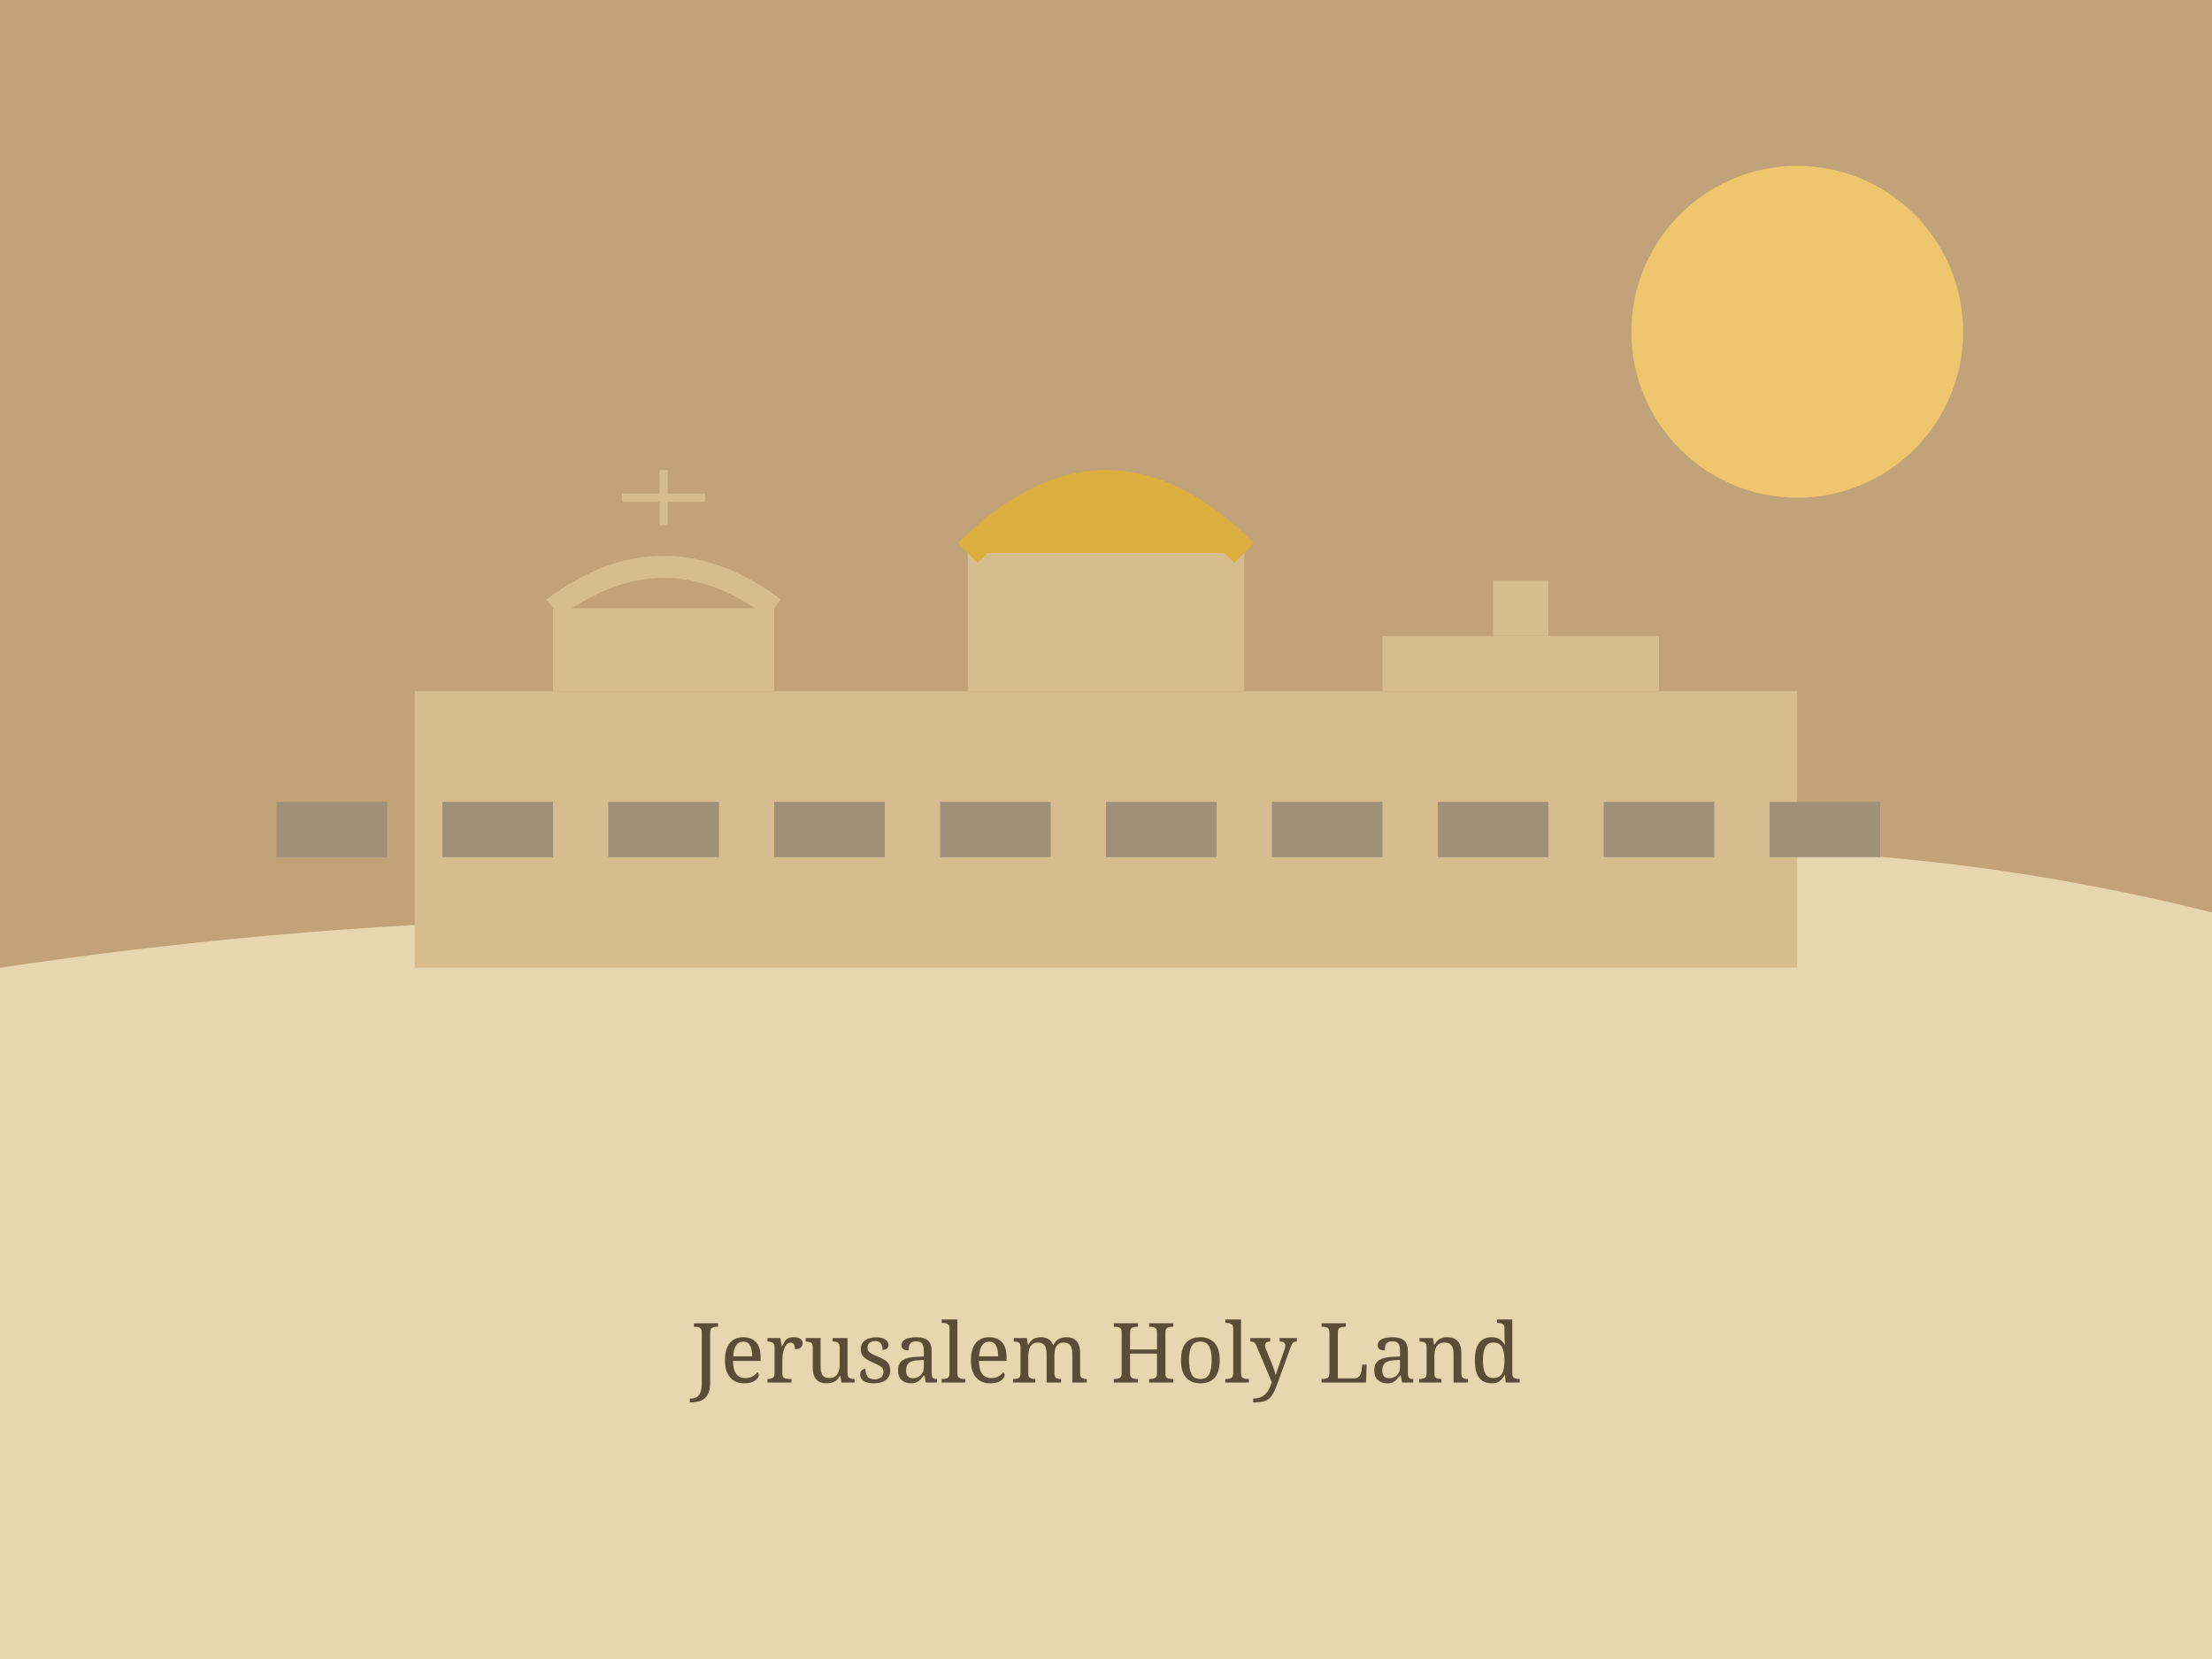
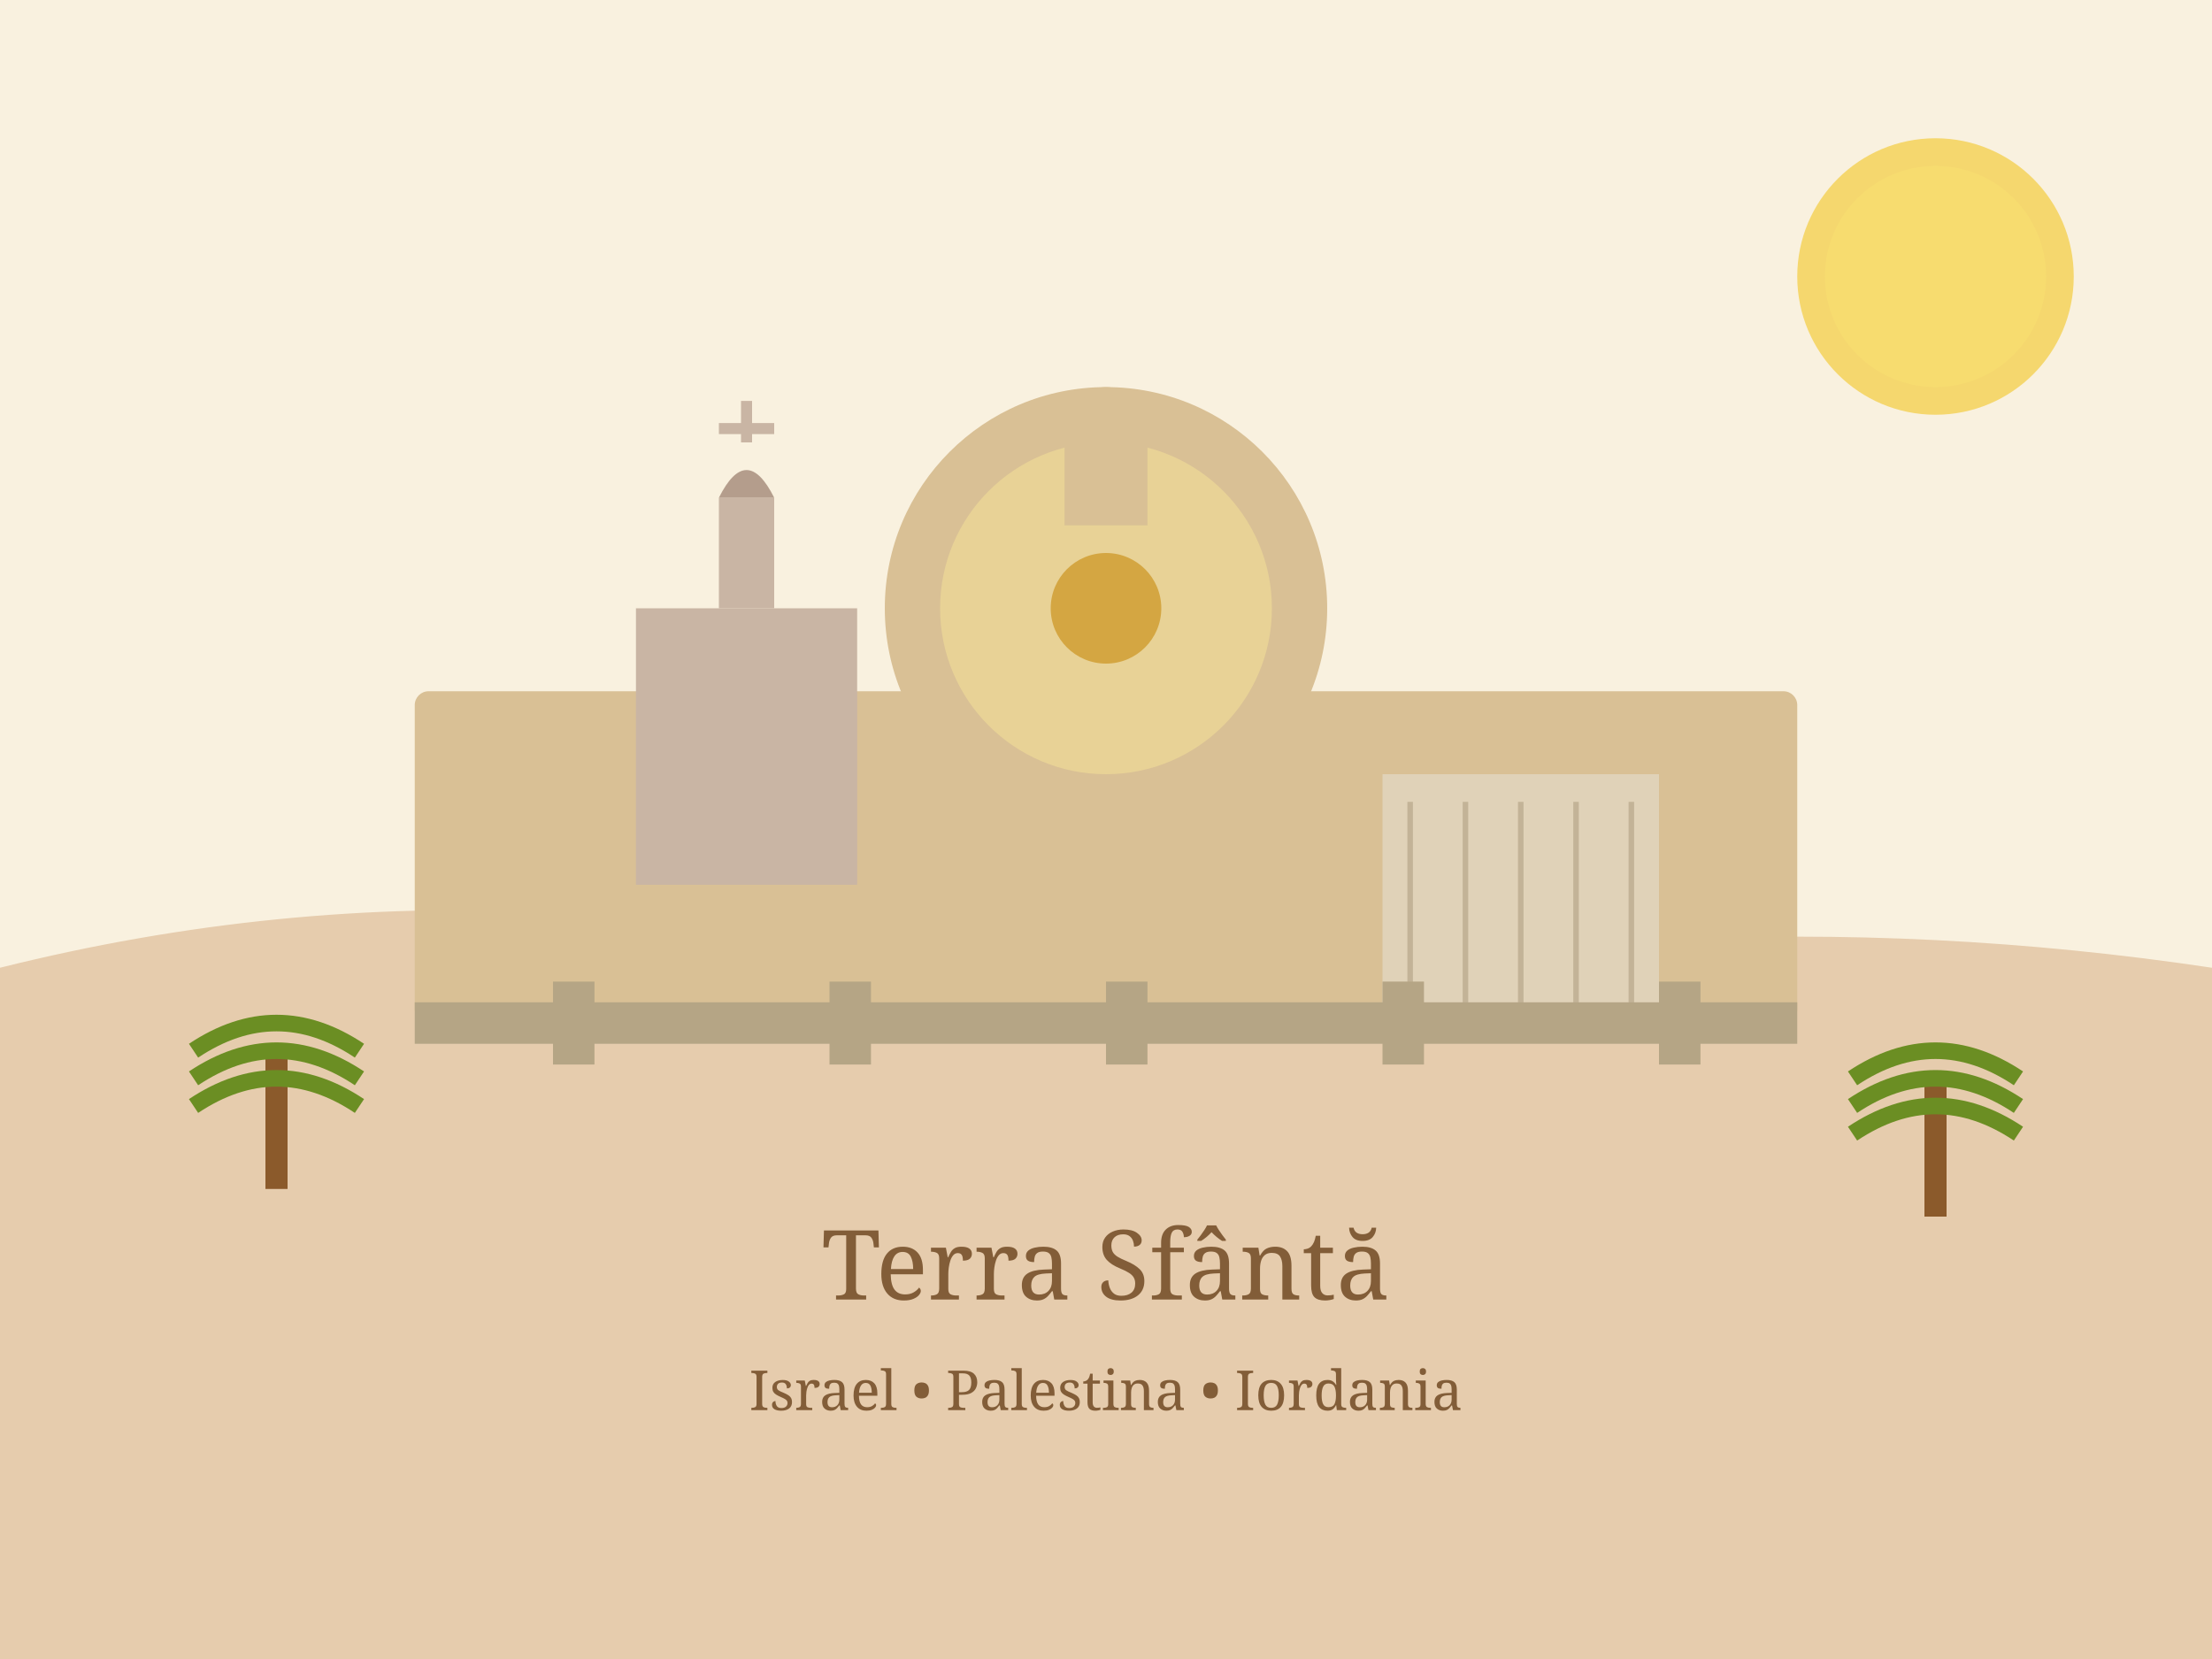
<svg xmlns="http://www.w3.org/2000/svg" width="800" height="600">
-   <rect width="800" height="600" fill="#c2a278" />
-   <path d="M0,350 Q200,320 400,340 Q600,280 800,330 L800,600 L0,600 Z" fill="#e8d6b0" />
-   <rect x="150" y="250" width="500" height="100" fill="#d6bc8e" />
-   <rect x="350" y="200" width="100" height="50" fill="#d6bc8e" />
-   <path d="M350,200 Q400,150 450,200" stroke="#daaf3f" stroke-width="10" fill="#daaf3f" />
-   <rect x="200" y="220" width="80" height="30" fill="#d6bc8e" />
-   <path d="M200,220 Q240,190 280,220" stroke="#d6bc8e" stroke-width="8" fill="none" />
-   <path d="M240,190 L240,170 M225,180 L255,180" stroke="#d6bc8e" stroke-width="3" fill="none" />
-   <rect x="500" y="230" width="100" height="20" fill="#d6bc8e" />
-   <rect x="540" y="210" width="20" height="20" fill="#d6bc8e" />
-   <path d="M100,300 L700,300" stroke="#a09078" stroke-width="20" fill="none" stroke-dasharray="40,20" />
-   <circle cx="650" cy="120" r="60" fill="#f7d06b" opacity="0.8" />
-   <text x="400" y="500" font-family="serif" font-size="30" text-anchor="middle" fill="#5c4b35">Jerusalem Holy Land</text>
+   <rect width="800" height="600" fill="#f9f1df" />
+   <path d="M0,350 Q200,300 400,370 Q600,320 800,350 L800,600 L0,600 Z" fill="#e6ccad" />
+   <rect x="150" y="250" width="500" height="120" rx="5" ry="5" fill="#d9c095" />
+   <circle cx="400" cy="220" r="80" fill="#d9c095" />
+   <circle cx="400" cy="220" r="60" fill="#e8d296" />
+   <circle cx="400" cy="220" r="20" fill="#d4a642" />
+   <rect x="385" y="160" width="30" height="30" fill="#d9c095" />
+   <circle cx="400" cy="150" r="10" fill="#d9c095" />
+   <rect x="230" y="220" width="80" height="100" fill="#c9b5a4" />
+   <rect x="260" y="180" width="20" height="40" fill="#c9b5a4" />
+   <path d="M260,180 Q270,160 280,180" fill="#b49d8c" />
+   <path d="M270,160 L270,145 M260,155 L280,155" stroke="#c9b5a4" stroke-width="4" fill="none" />
+   <rect x="500" y="280" width="100" height="90" fill="#e0d2b8" />
+   <line x1="510" y1="290" x2="510" y2="370" stroke="#c3b397" stroke-width="2" />
+   <line x1="530" y1="290" x2="530" y2="370" stroke="#c3b397" stroke-width="2" />
+   <line x1="550" y1="290" x2="550" y2="370" stroke="#c3b397" stroke-width="2" />
+   <line x1="570" y1="290" x2="570" y2="370" stroke="#c3b397" stroke-width="2" />
+   <line x1="590" y1="290" x2="590" y2="370" stroke="#c3b397" stroke-width="2" />
+   <path d="M150,370 L650,370" stroke="#b5a585" stroke-width="15" fill="none" />
+   <rect x="200" y="355" width="15" height="30" fill="#b5a585" />
+   <rect x="300" y="355" width="15" height="30" fill="#b5a585" />
+   <rect x="400" y="355" width="15" height="30" fill="#b5a585" />
+   <rect x="500" y="355" width="15" height="30" fill="#b5a585" />
+   <rect x="600" y="355" width="15" height="30" fill="#b5a585" />
+   <path d="M100,380 L100,430" stroke="#8b5a2b" stroke-width="8" />
+   <path d="M70,380 Q100,360 130,380" stroke="#6b8e23" stroke-width="6" fill="none" />
+   <path d="M70,390 Q100,370 130,390" stroke="#6b8e23" stroke-width="6" fill="none" />
+   <path d="M70,400 Q100,380 130,400" stroke="#6b8e23" stroke-width="6" fill="none" />
+   <path d="M700,390 L700,440" stroke="#8b5a2b" stroke-width="8" />
+   <path d="M670,390 Q700,370 730,390" stroke="#6b8e23" stroke-width="6" fill="none" />
+   <path d="M670,400 Q700,380 730,400" stroke="#6b8e23" stroke-width="6" fill="none" />
+   <path d="M670,410 Q700,390 730,410" stroke="#6b8e23" stroke-width="6" fill="none" />
+   <circle cx="700" cy="100" r="50" fill="#f5d76e" />
+   <circle cx="700" cy="100" r="40" fill="#f7dc6f" />
+   <text x="400" y="470" font-family="serif" font-size="35" text-anchor="middle" fill="#825d38">Terra Sfântă</text>
+   <text x="400" y="510" font-family="serif" font-size="20" text-anchor="middle" fill="#825d38">Israel • Palestina • Iordania</text>
</svg>
